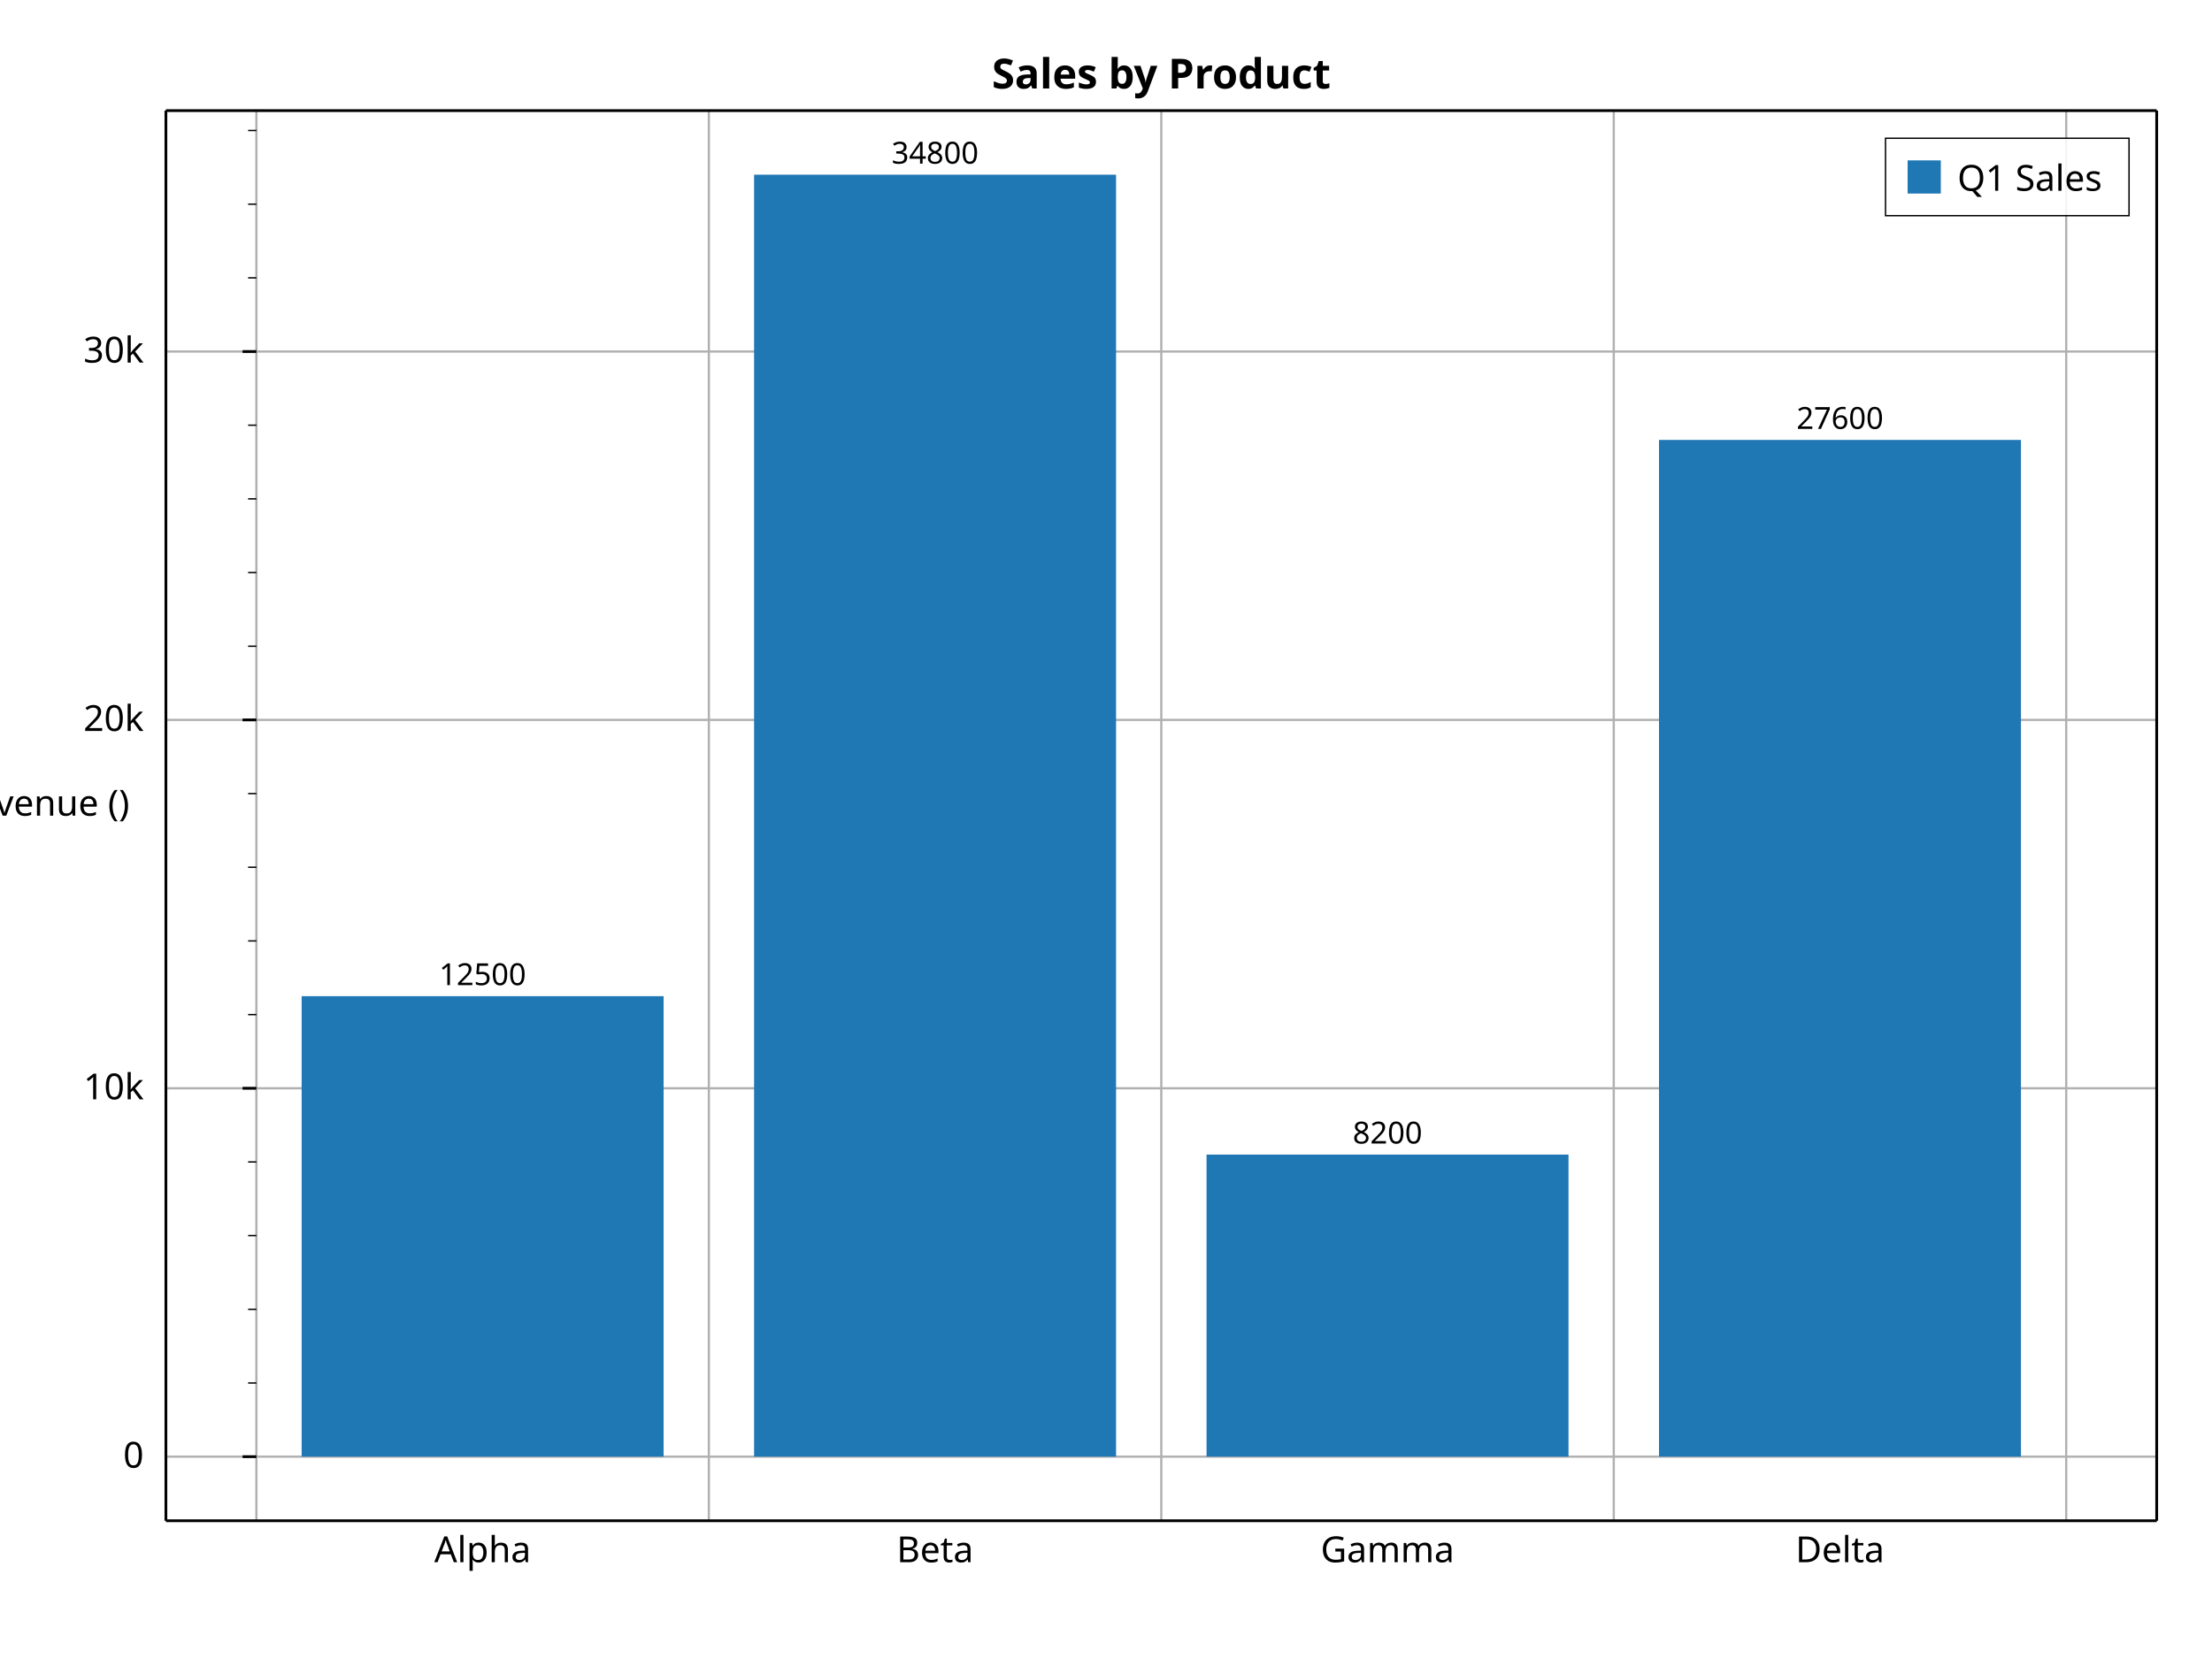
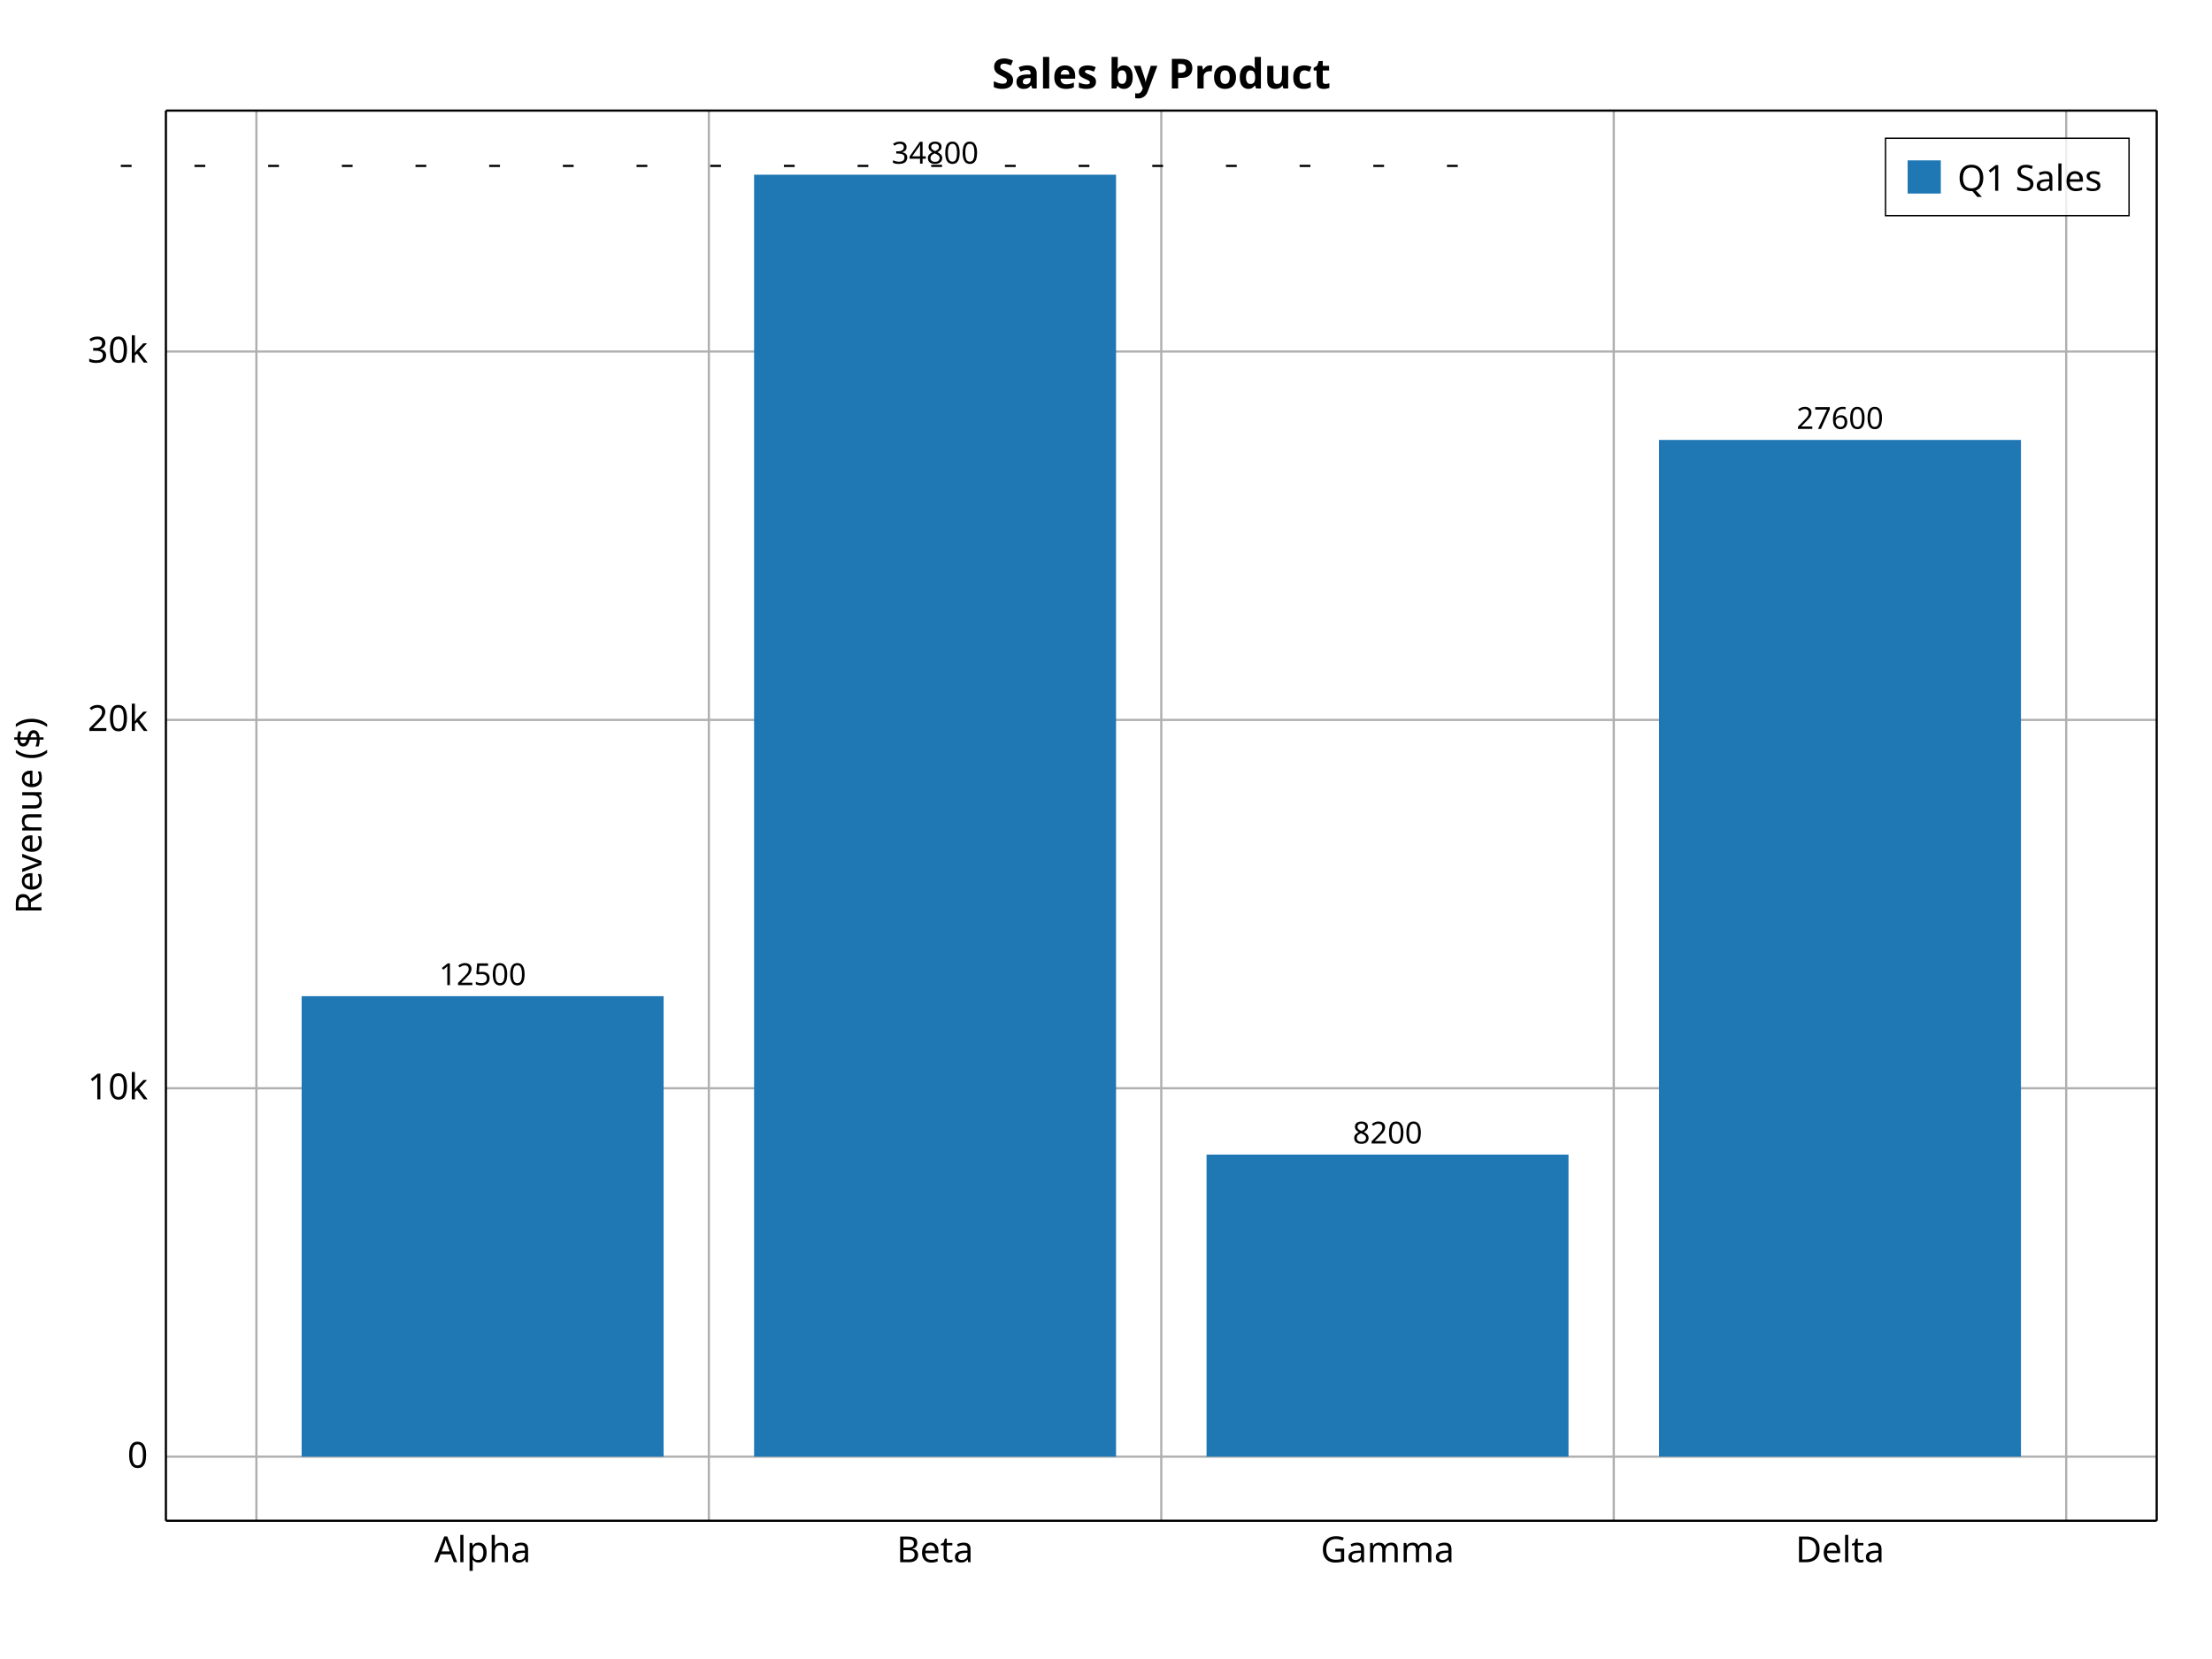
- <svg xmlns="http://www.w3.org/2000/svg" viewBox="0 0 800 600" width="800" height="600">
+ <svg xmlns="http://www.w3.org/2000/svg" viewBox="0 0 800 600" width="800" height="600" role="img" aria-labelledby="chart-title">
  <rect x="0" y="0" width="800" height="600" fill="#FFFFFF" />
  <rect x="60" y="40" width="720" height="510" fill="#FFFFFF" />
  <line x1="92.727" y1="40" x2="92.727" y2="550" stroke="#B0B0B0" stroke-width="0.8" />
  <line x1="256.364" y1="40" x2="256.364" y2="550" stroke="#B0B0B0" stroke-width="0.8" />
  <line x1="420" y1="40" x2="420" y2="550" stroke="#B0B0B0" stroke-width="0.8" />
  <line x1="583.636" y1="40" x2="583.636" y2="550" stroke="#B0B0B0" stroke-width="0.8" />
  <line x1="747.273" y1="40" x2="747.273" y2="550" stroke="#B0B0B0" stroke-width="0.8" />
  <line x1="60" y1="526.818" x2="780" y2="526.818" stroke="#B0B0B0" stroke-width="0.8" />
  <line x1="60" y1="393.589" x2="780" y2="393.589" stroke="#B0B0B0" stroke-width="0.8" />
  <line x1="60" y1="260.361" x2="780" y2="260.361" stroke="#B0B0B0" stroke-width="0.8" />
  <line x1="60" y1="127.132" x2="780" y2="127.132" stroke="#B0B0B0" stroke-width="0.8" />
  <text x="174.545" y="565" font-family="sans-serif" font-size="13" text-anchor="middle" fill="#000000">Alpha</text>
  <text x="338.182" y="565" font-family="sans-serif" font-size="13" text-anchor="middle" fill="#000000">Beta</text>
  <text x="501.818" y="565" font-family="sans-serif" font-size="13" text-anchor="middle" fill="#000000">Gamma</text>
  <text x="665.455" y="565" font-family="sans-serif" font-size="13" text-anchor="middle" fill="#000000">Delta</text>
-   <line x1="87.727" y1="526.818" x2="92.727" y2="526.818" stroke="#000000" stroke-width="1" />
-   <text x="52" y="530.818" font-family="sans-serif" font-size="13" text-anchor="end" fill="#000000">0</text>
-   <line x1="87.727" y1="393.589" x2="92.727" y2="393.589" stroke="#000000" stroke-width="1" />
-   <text x="52" y="397.589" font-family="sans-serif" font-size="13" text-anchor="end" fill="#000000">10k</text>
-   <line x1="87.727" y1="260.361" x2="92.727" y2="260.361" stroke="#000000" stroke-width="1" />
-   <text x="52" y="264.361" font-family="sans-serif" font-size="13" text-anchor="end" fill="#000000">20k</text>
-   <line x1="87.727" y1="127.132" x2="92.727" y2="127.132" stroke="#000000" stroke-width="1" />
-   <text x="52" y="131.132" font-family="sans-serif" font-size="13" text-anchor="end" fill="#000000">30k</text>
-   <line x1="89.727" y1="500.172" x2="92.727" y2="500.172" stroke="#000000" stroke-width="0.5" />
-   <line x1="89.727" y1="473.527" x2="92.727" y2="473.527" stroke="#000000" stroke-width="0.5" />
-   <line x1="89.727" y1="446.881" x2="92.727" y2="446.881" stroke="#000000" stroke-width="0.5" />
-   <line x1="89.727" y1="420.235" x2="92.727" y2="420.235" stroke="#000000" stroke-width="0.5" />
-   <line x1="89.727" y1="366.944" x2="92.727" y2="366.944" stroke="#000000" stroke-width="0.5" />
-   <line x1="89.727" y1="340.298" x2="92.727" y2="340.298" stroke="#000000" stroke-width="0.5" />
-   <line x1="89.727" y1="313.652" x2="92.727" y2="313.652" stroke="#000000" stroke-width="0.5" />
-   <line x1="89.727" y1="287.006" x2="92.727" y2="287.006" stroke="#000000" stroke-width="0.5" />
-   <line x1="89.727" y1="233.715" x2="92.727" y2="233.715" stroke="#000000" stroke-width="0.5" />
-   <line x1="89.727" y1="207.069" x2="92.727" y2="207.069" stroke="#000000" stroke-width="0.5" />
-   <line x1="89.727" y1="180.423" x2="92.727" y2="180.423" stroke="#000000" stroke-width="0.5" />
-   <line x1="89.727" y1="153.777" x2="92.727" y2="153.777" stroke="#000000" stroke-width="0.5" />
-   <line x1="89.727" y1="100.486" x2="92.727" y2="100.486" stroke="#000000" stroke-width="0.5" />
-   <line x1="89.727" y1="73.84" x2="92.727" y2="73.84" stroke="#000000" stroke-width="0.5" />
-   <line x1="89.727" y1="47.194" x2="92.727" y2="47.194" stroke="#000000" stroke-width="0.5" />
-   <rect x="109.091" y="360.282" width="130.909" height="166.536" fill="#1F77B4" />
-   <text x="174.545" y="356.282" font-family="sans-serif" font-size="11" text-anchor="middle">12500</text>
-   <rect x="272.727" y="63.182" width="130.909" height="463.636" fill="#1F77B4" />
-   <text x="338.182" y="59.182" font-family="sans-serif" font-size="11" text-anchor="middle">34800</text>
-   <rect x="436.364" y="417.571" width="130.909" height="109.248" fill="#1F77B4" />
-   <text x="501.818" y="413.571" font-family="sans-serif" font-size="11" text-anchor="middle">8200</text>
-   <rect x="600" y="159.107" width="130.909" height="367.712" fill="#1F77B4" />
-   <text x="665.455" y="155.107" font-family="sans-serif" font-size="11" text-anchor="middle">27600</text>
-   <g class="spine">
-     <line x1="60" y1="550" x2="780" y2="550" stroke="#000000" stroke-width="1" />
+   <line x1="523.318" y1="60" x2="527.218" y2="60" stroke="#000000" stroke-width="0.8" />
+   <text x="53.5" y="530.818" font-family="sans-serif" font-size="13" text-anchor="end" fill="#000000">0</text>
+   <line x1="390.089" y1="60" x2="393.989" y2="60" stroke="#000000" stroke-width="0.8" />
+   <text x="53.5" y="397.589" font-family="sans-serif" font-size="13" text-anchor="end" fill="#000000">10k</text>
+   <line x1="256.861" y1="60" x2="260.761" y2="60" stroke="#000000" stroke-width="0.8" />
+   <text x="53.5" y="264.361" font-family="sans-serif" font-size="13" text-anchor="end" fill="#000000">20k</text>
+   <line x1="123.632" y1="60" x2="127.532" y2="60" stroke="#000000" stroke-width="0.8" />
+   <text x="53.5" y="131.132" font-family="sans-serif" font-size="13" text-anchor="end" fill="#000000">30k</text>
+   <line x1="496.672" y1="60" x2="500.572" y2="60" stroke="#000000" stroke-width="0.8" />
+   <line x1="470.027" y1="60" x2="473.927" y2="60" stroke="#000000" stroke-width="0.8" />
+   <line x1="443.381" y1="60" x2="447.281" y2="60" stroke="#000000" stroke-width="0.8" />
+   <line x1="416.735" y1="60" x2="420.635" y2="60" stroke="#000000" stroke-width="0.8" />
+   <line x1="363.444" y1="60" x2="367.344" y2="60" stroke="#000000" stroke-width="0.8" />
+   <line x1="336.798" y1="60" x2="340.698" y2="60" stroke="#000000" stroke-width="0.8" />
+   <line x1="310.152" y1="60" x2="314.052" y2="60" stroke="#000000" stroke-width="0.8" />
+   <line x1="283.506" y1="60" x2="287.406" y2="60" stroke="#000000" stroke-width="0.8" />
+   <line x1="230.215" y1="60" x2="234.115" y2="60" stroke="#000000" stroke-width="0.8" />
+   <line x1="203.569" y1="60" x2="207.469" y2="60" stroke="#000000" stroke-width="0.8" />
+   <line x1="176.923" y1="60" x2="180.823" y2="60" stroke="#000000" stroke-width="0.8" />
+   <line x1="150.277" y1="60" x2="154.177" y2="60" stroke="#000000" stroke-width="0.8" />
+   <line x1="96.986" y1="60" x2="100.886" y2="60" stroke="#000000" stroke-width="0.8" />
+   <line x1="70.34" y1="60" x2="74.24" y2="60" stroke="#000000" stroke-width="0.8" />
+   <line x1="43.694" y1="60" x2="47.594" y2="60" stroke="#000000" stroke-width="0.8" />
+   <g class="series" aria-label="Q1 Sales">
+     <rect x="109.091" y="360.282" width="130.909" height="166.536" fill="#1F77B4" />
+     <text x="174.545" y="356.282" font-family="sans-serif" font-size="11" text-anchor="middle">12500</text>
+     <rect x="272.727" y="63.182" width="130.909" height="463.636" fill="#1F77B4" />
+     <text x="338.182" y="59.182" font-family="sans-serif" font-size="11" text-anchor="middle">34800</text>
+     <rect x="436.364" y="417.571" width="130.909" height="109.248" fill="#1F77B4" />
+     <text x="501.818" y="413.571" font-family="sans-serif" font-size="11" text-anchor="middle">8200</text>
+     <rect x="600" y="159.107" width="130.909" height="367.712" fill="#1F77B4" />
+     <text x="665.455" y="155.107" font-family="sans-serif" font-size="11" text-anchor="middle">27600</text>
  </g>
  <g class="spine">
-     <line x1="60" y1="40" x2="780" y2="40" stroke="#000000" stroke-width="1" />
+     <line x1="60" y1="550" x2="780" y2="550" stroke="#000000" stroke-width="0.8" />
  </g>
  <g class="spine">
-     <line x1="60" y1="40" x2="60" y2="550" stroke="#000000" stroke-width="1" />
+     <line x1="60" y1="40" x2="780" y2="40" stroke="#000000" stroke-width="0.8" />
  </g>
  <g class="spine">
-     <line x1="780" y1="40" x2="780" y2="550" stroke="#000000" stroke-width="1" />
+     <line x1="60" y1="40" x2="60" y2="550" stroke="#000000" stroke-width="0.8" />
  </g>
-   <rect x="681.92" y="50" width="88.08" height="28" fill="#FFFFFF" fill-opacity="0.863" stroke="#000000" stroke-width="0.5" />
-   <g class="legend">
+   <g class="spine">
+     <line x1="780" y1="40" x2="780" y2="550" stroke="#000000" stroke-width="0.8" />
+   </g>
+   <rect x="681.92" y="50" width="88.08" height="28" fill="#FFFFFF" fill-opacity="0.8" stroke="#000000" stroke-width="0.5" />
+   <g class="legend" aria-label="Chart legend">
    <rect x="689.92" y="58" width="12" height="12" fill="#1F77B4" />
    <text x="707.92" y="69" font-family="sans-serif" font-size="13" text-anchor="start" fill="#000000">Q1 Sales</text>
  </g>
  <text x="420" y="32" font-family="sans-serif" font-size="15" text-anchor="middle" font-weight="bold" fill="#000000">Sales by Product</text>
-   <text x="15" y="295" font-family="sans-serif" font-size="13" text-anchor="middle" fill="#000000">Revenue ()</text>
+   <text x="15" y="295" font-family="sans-serif" font-size="13" text-anchor="middle" transform="rotate(-90,15,295)" fill="#000000">Revenue ($)</text>
</svg>
